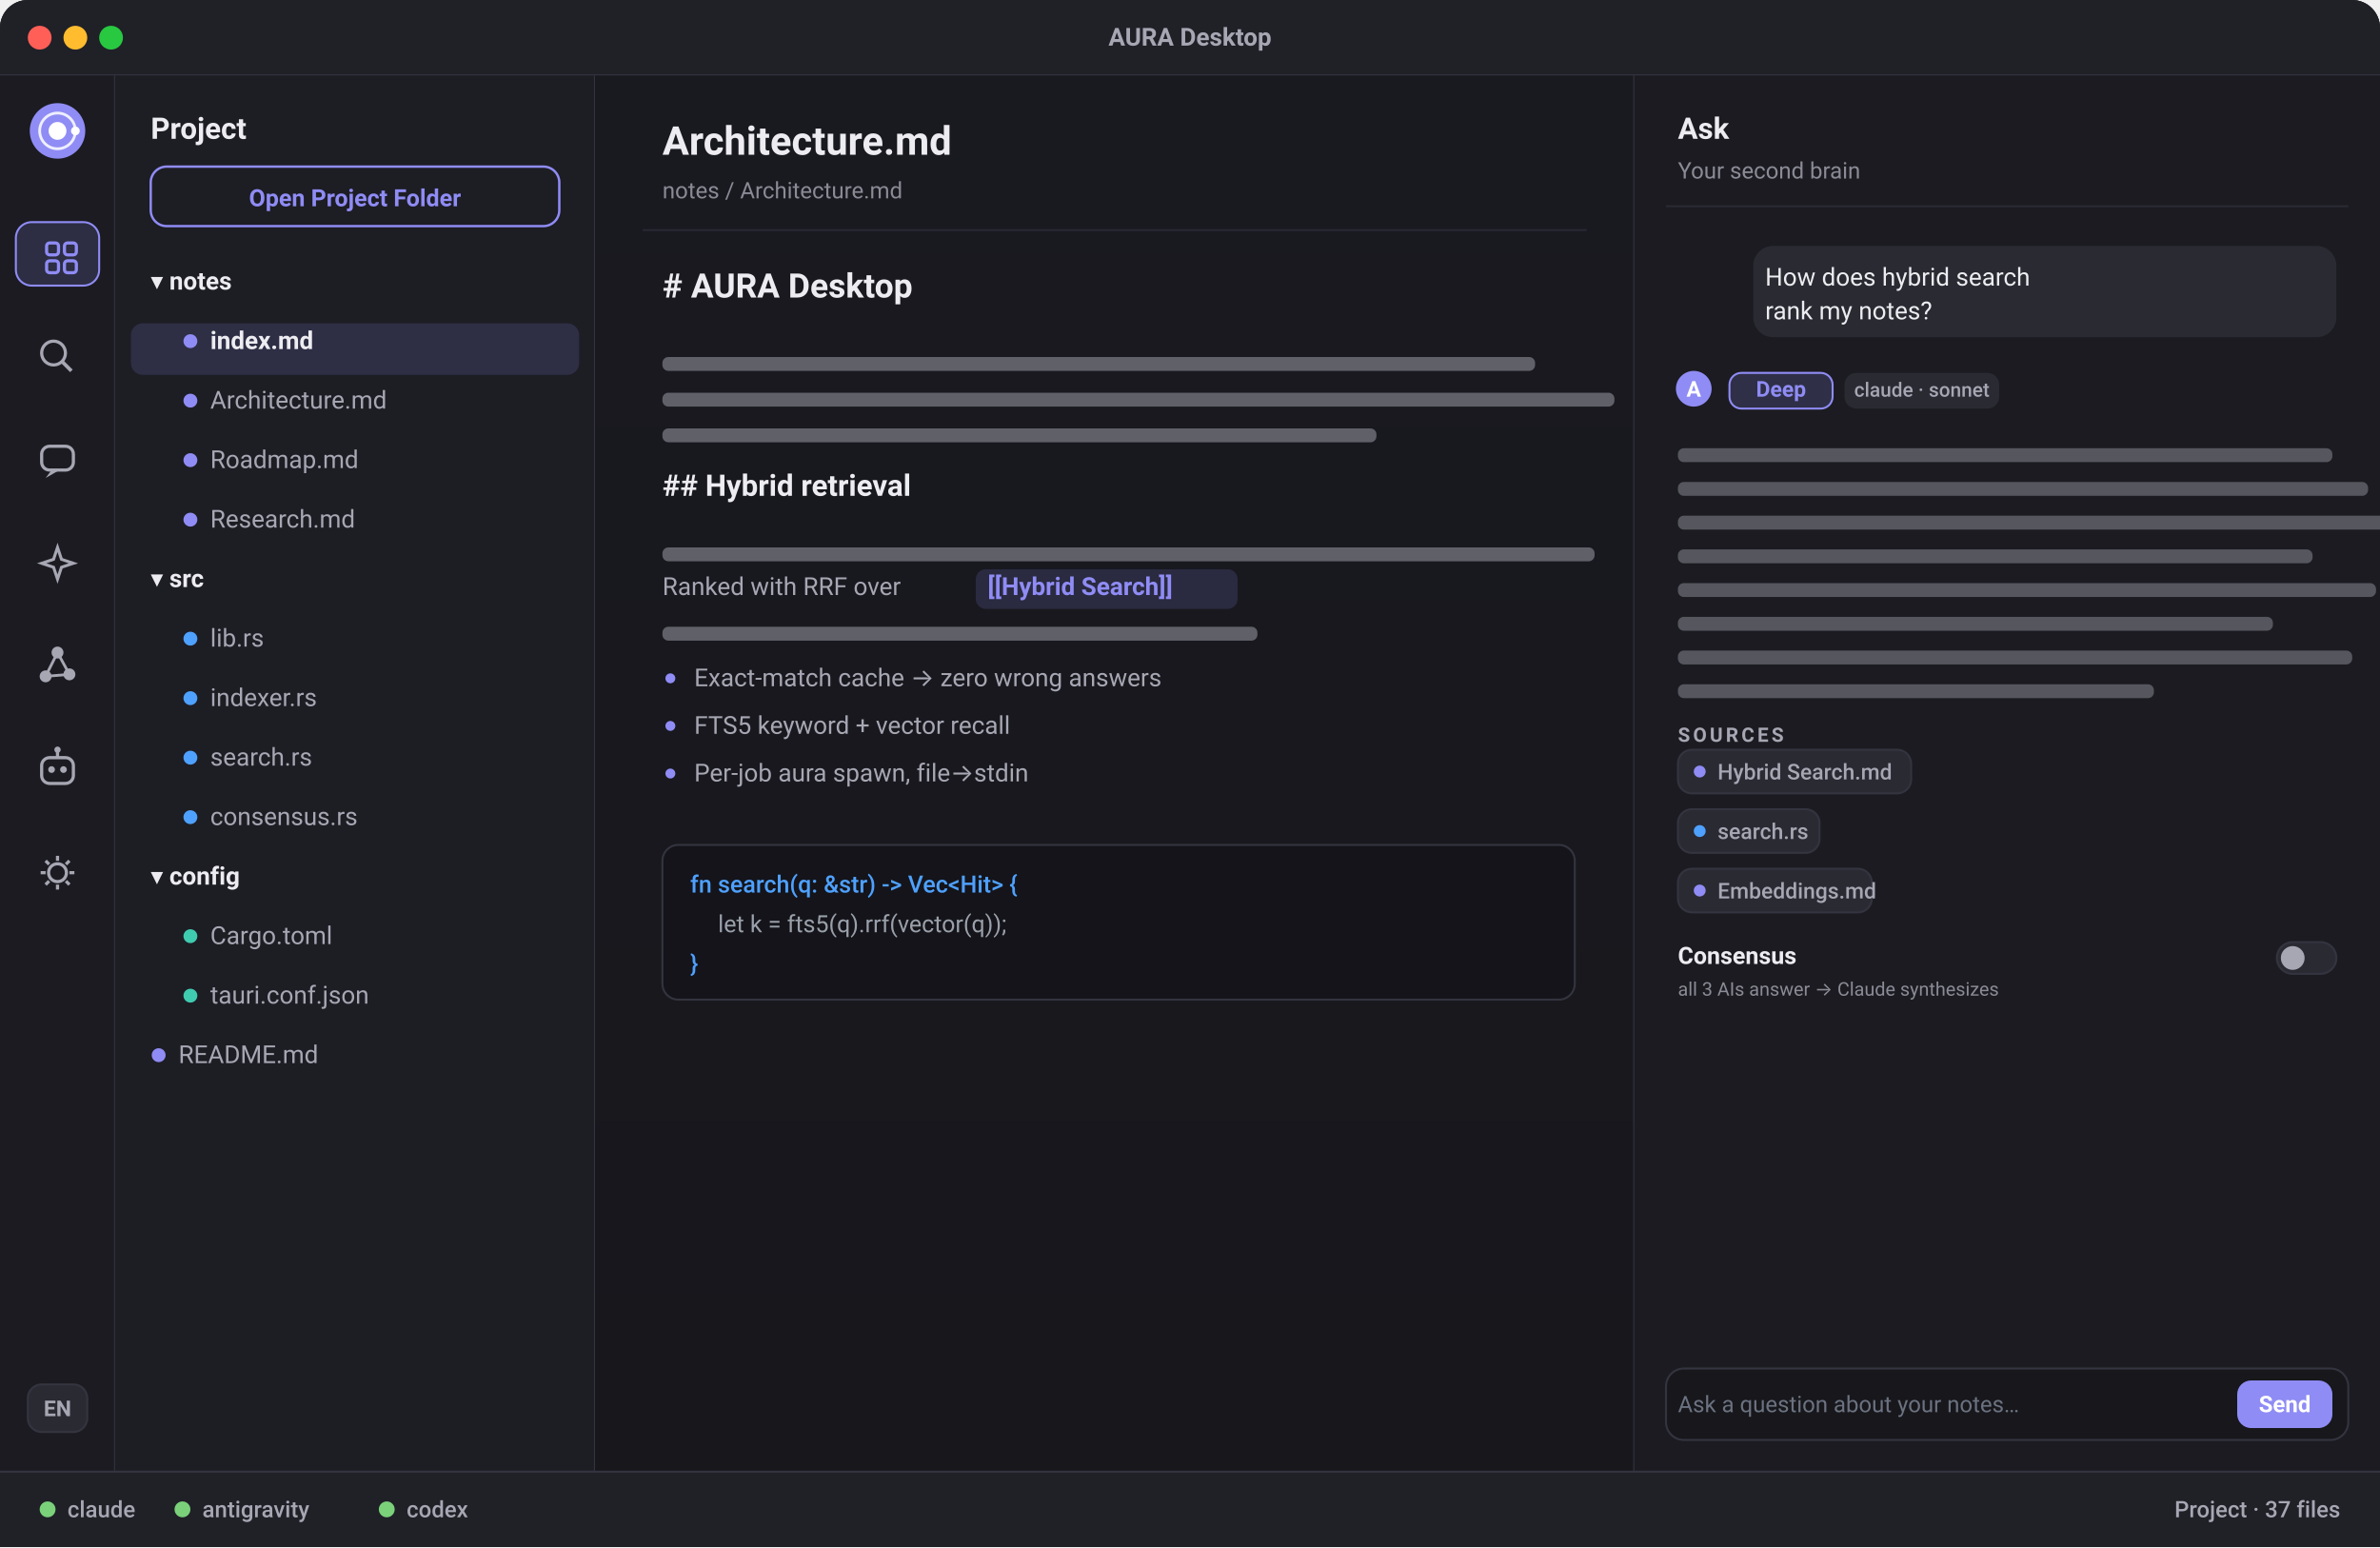
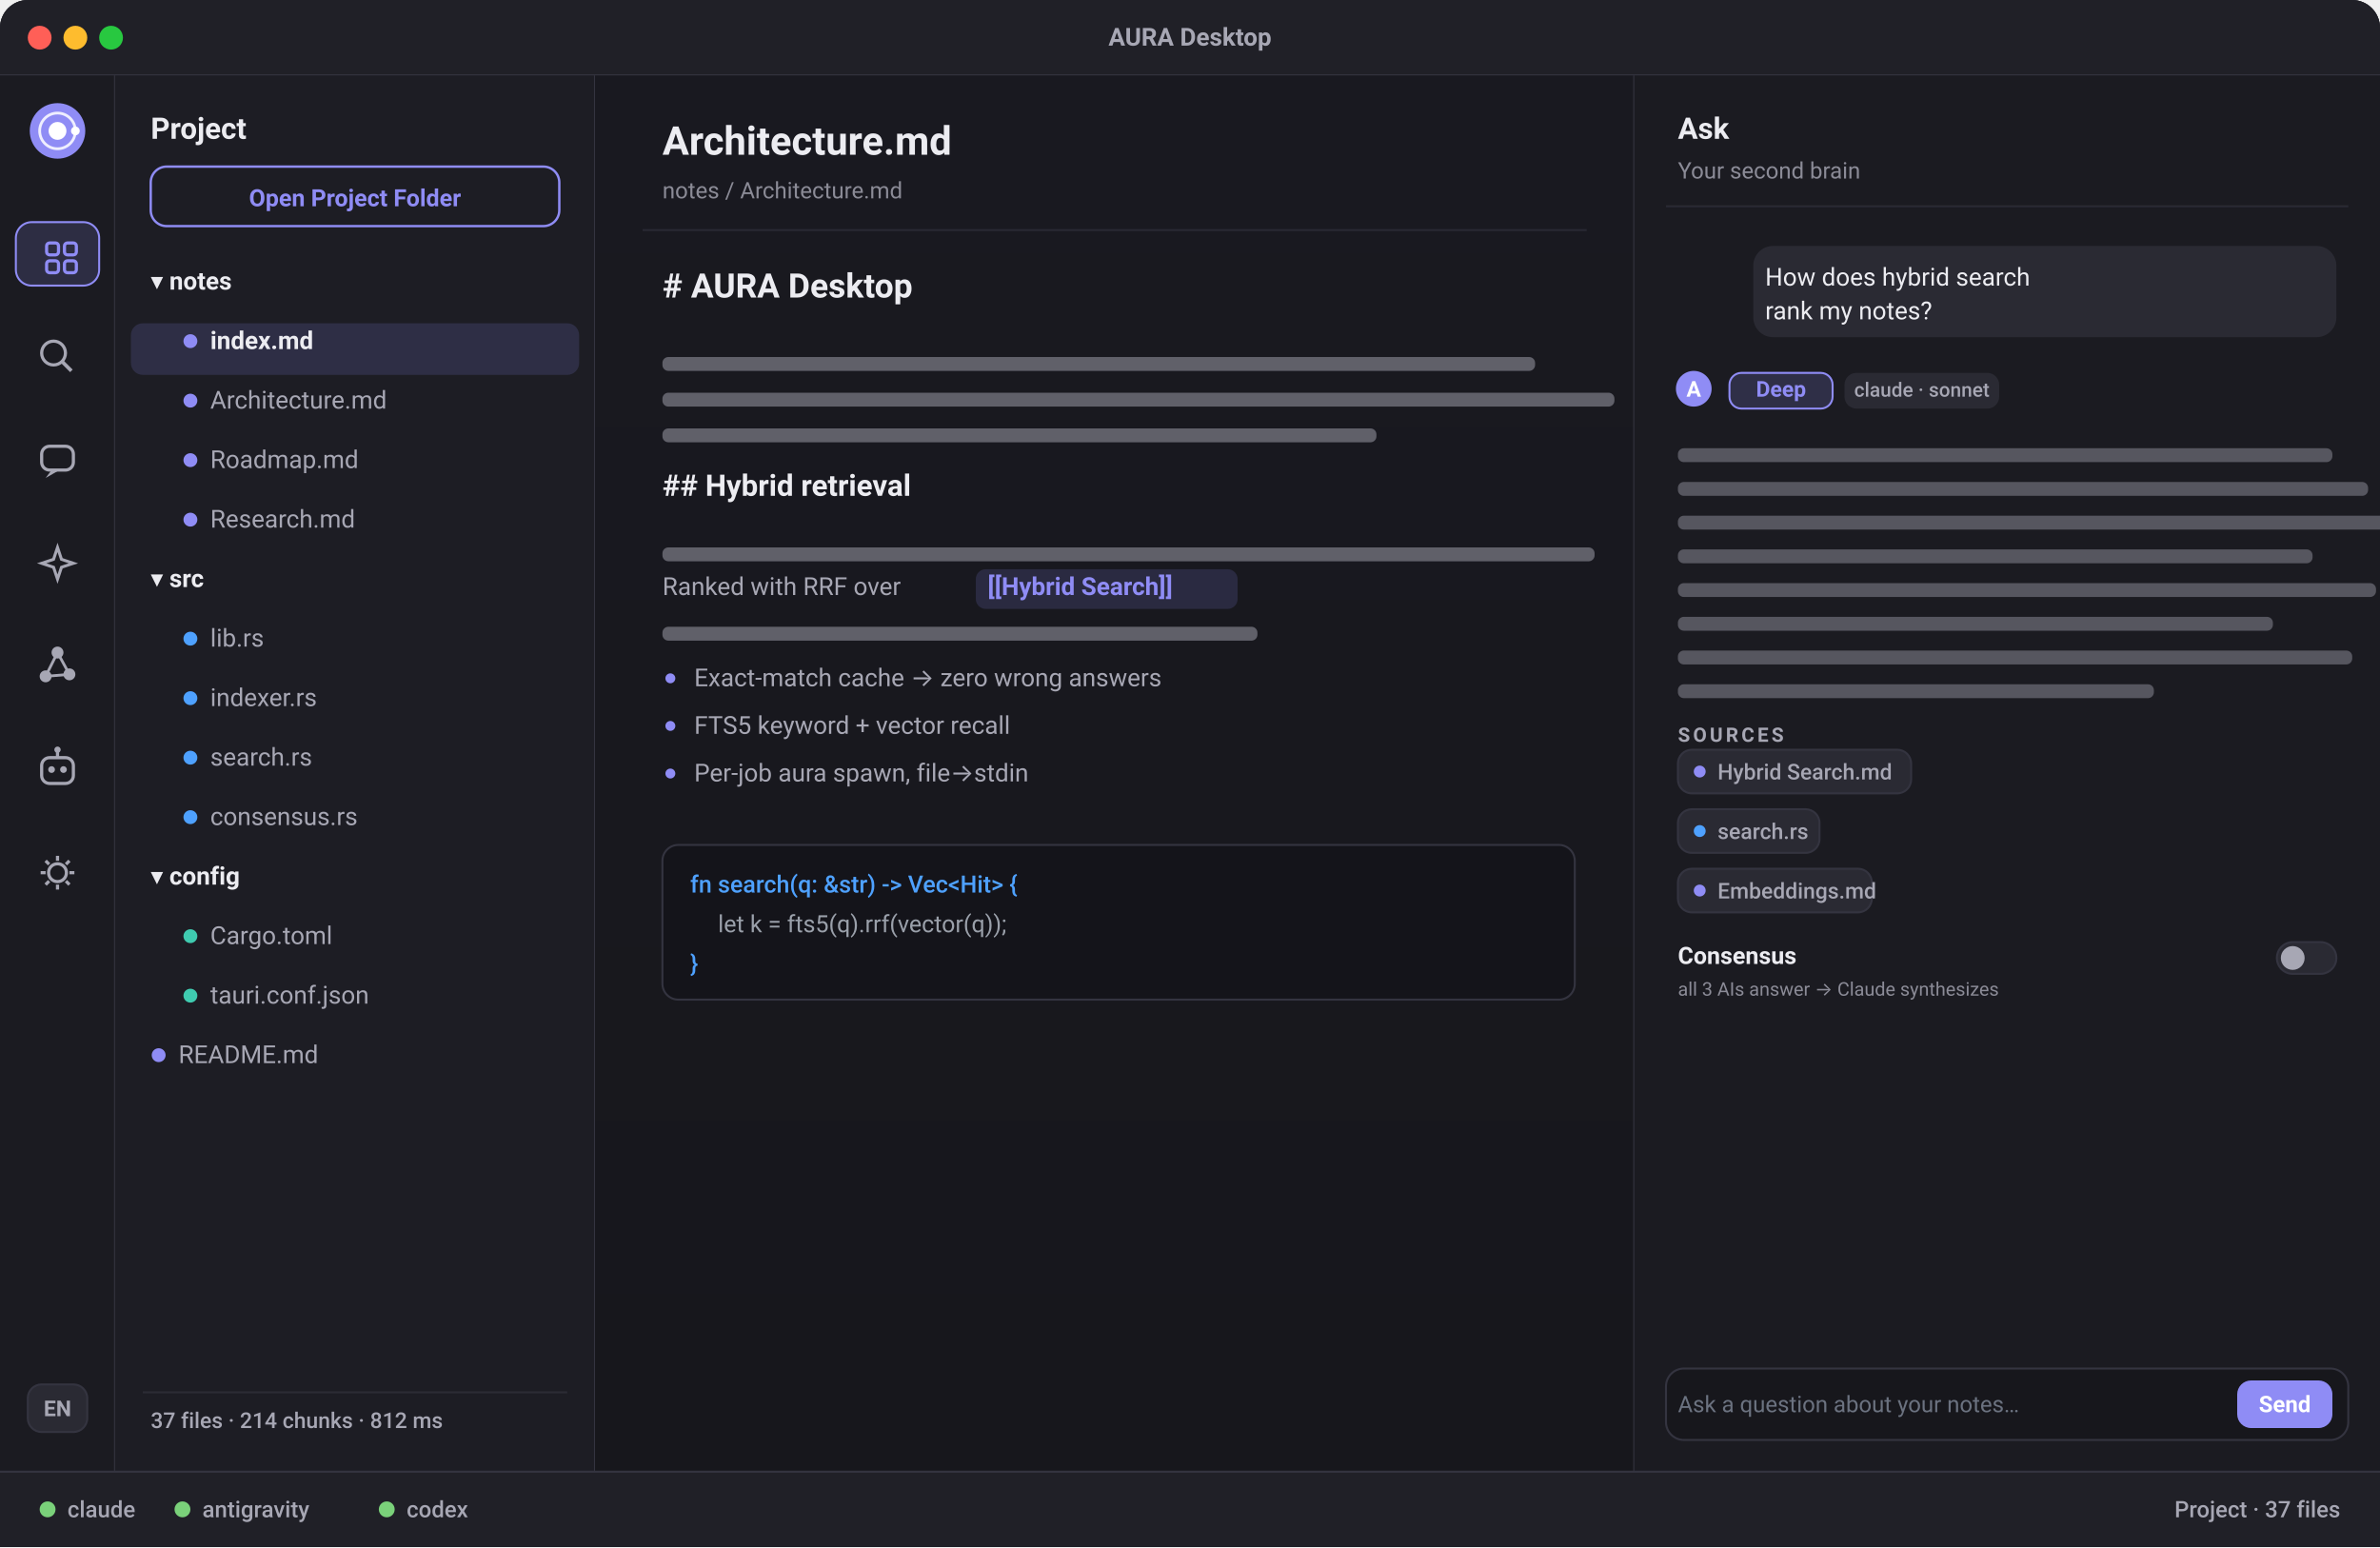
<svg xmlns="http://www.w3.org/2000/svg" width="1200" height="780" viewBox="0 0 1200 780" font-family="-apple-system,BlinkMacSystemFont,'Segoe UI',Roboto,sans-serif">
  <defs>
    <linearGradient id="edBg" x1="0" y1="0" x2="0" y2="1">
      <stop offset="0%" stop-color="#191920" />
      <stop offset="100%" stop-color="#17171c" />
    </linearGradient>
  </defs>
  <rect x="0" y="0" width="1200" height="780" rx="14" fill="#17171c" />
  <rect x="0.5" y="0.5" width="1199" height="779" rx="14" fill="none" stroke="#343440" />
  <rect x="0" y="0" width="1200" height="38" rx="14" fill="#202027" />
  <rect x="0" y="24" width="1200" height="14" rx="0" fill="#202027" />
  <circle cx="20" cy="19" r="6" fill="#ff5f57" />
  <circle cx="38" cy="19" r="6" fill="#febc2e" />
  <circle cx="56" cy="19" r="6" fill="#28c840" />
  <text x="600.0" y="23" fill="#a7a7b4" font-size="12.5" font-weight="600" text-anchor="middle">AURA Desktop</text>
  <line x1="0" y1="38" x2="1200" y2="38" stroke="#343440" stroke-width="1" />
  <rect x="0" y="38" width="58" height="704" rx="0" fill="#1b1b21" />
  <line x1="58" y1="38" x2="58" y2="742" stroke="#343440" stroke-width="1" />
  <circle cx="29.0" cy="66" r="14" fill="#8f8cf5" />
  <circle cx="29.0" cy="66" r="4.5" fill="#ffffff" />
  <circle cx="29.0" cy="66" r="9" fill="none" stroke="#ffffff" stroke-width="1.4" opacity="0.85" />
  <circle cx="38.0" cy="66" r="2.2" fill="#ffffff" />
  <rect x="8" y="112" width="42" height="32" rx="8" fill="rgba(143,140,245,0.16)" stroke="#8f8cf5" stroke-width="1" />
  <rect x="23.5" y="122.5" width="6" height="6" rx="1.5" fill="none" stroke="#8f8cf5" stroke-width="1.6" />
  <rect x="23.5" y="131.5" width="6" height="6" rx="1.5" fill="none" stroke="#8f8cf5" stroke-width="1.6" />
  <rect x="32.5" y="122.5" width="6" height="6" rx="1.5" fill="none" stroke="#8f8cf5" stroke-width="1.6" />
  <rect x="32.5" y="131.5" width="6" height="6" rx="1.5" fill="none" stroke="#8f8cf5" stroke-width="1.6" />
  <circle cx="27.0" cy="178" r="6" fill="none" stroke="#a7a7b4" stroke-width="1.6" />
  <line x1="31.5" y1="182.5" x2="36.0" y2="187" stroke="#a7a7b4" stroke-width="1.8" />
  <rect x="21.0" y="225" width="16" height="12" rx="4" fill="none" stroke="#a7a7b4" stroke-width="1.6" />
  <path d="M 26.0 237 L 23.0 241 L 30.0 237 Z" fill="#a7a7b4" />
  <path d="M 29.0 276 L 31.0 282 L 37.0 284 L 31.0 286 L 29.0 292 L 27.0 286 L 21.0 284 L 27.0 282 Z" fill="none" stroke="#a7a7b4" stroke-width="1.5" />
  <line x1="23.0" y1="341" x2="29.0" y2="329" stroke="#a7a7b4" stroke-width="1.4" />
  <line x1="35.0" y1="340" x2="29.0" y2="329" stroke="#a7a7b4" stroke-width="1.4" />
  <line x1="23.0" y1="341" x2="35.0" y2="340" stroke="#a7a7b4" stroke-width="1.4" />
  <circle cx="23.0" cy="341" r="3" fill="#a7a7b4" />
  <circle cx="35.0" cy="340" r="3" fill="#a7a7b4" />
  <circle cx="29.0" cy="329" r="3" fill="#a7a7b4" />
  <rect x="21.0" y="382" width="16" height="13" rx="4" fill="none" stroke="#a7a7b4" stroke-width="1.6" />
  <circle cx="26.0" cy="388" r="1.7" fill="#a7a7b4" />
  <circle cx="32.0" cy="388" r="1.7" fill="#a7a7b4" />
  <line x1="29.0" y1="382" x2="29.0" y2="379" stroke="#a7a7b4" stroke-width="1.6" />
  <circle cx="29.0" cy="378" r="1.6" fill="#a7a7b4" />
  <circle cx="29.0" cy="440" r="4.5" fill="none" stroke="#a7a7b4" stroke-width="1.6" />
  <line x1="35.0" y1="440.0" x2="37.5" y2="440.0" stroke="#a7a7b4" stroke-width="1.6" />
  <line x1="33.243" y1="444.243" x2="35.01" y2="446.01" stroke="#a7a7b4" stroke-width="1.6" />
  <line x1="29.0" y1="446.0" x2="29.0" y2="448.5" stroke="#a7a7b4" stroke-width="1.6" />
  <line x1="24.757" y1="444.243" x2="22.99" y2="446.01" stroke="#a7a7b4" stroke-width="1.6" />
  <line x1="23.0" y1="440.0" x2="20.5" y2="440.0" stroke="#a7a7b4" stroke-width="1.6" />
  <line x1="24.757" y1="435.757" x2="22.99" y2="433.99" stroke="#a7a7b4" stroke-width="1.6" />
  <line x1="29.0" y1="434.0" x2="29.0" y2="431.5" stroke="#a7a7b4" stroke-width="1.6" />
  <line x1="33.243" y1="435.757" x2="35.01" y2="433.99" stroke="#a7a7b4" stroke-width="1.6" />
  <rect x="14.0" y="698" width="30" height="24" rx="7" fill="#2a2a33" stroke="#343440" stroke-width="1" />
  <text x="29.0" y="714" fill="#a7a7b4" font-size="11" font-weight="700" text-anchor="middle">EN</text>
  <rect x="58" y="38" width="242" height="704" rx="0" fill="#1d1d24" />
  <line x1="300" y1="38" x2="300" y2="742" stroke="#343440" stroke-width="1" />
  <text x="76" y="70" fill="#ececf1" font-size="15" font-weight="700" text-anchor="start">Project</text>
  <rect x="76" y="84" width="206" height="30" rx="8" fill="none" stroke="#8f8cf5" stroke-width="1.2" />
  <text x="179.0" y="104" fill="#8f8cf5" font-size="12" font-weight="600" text-anchor="middle">Open Project Folder</text>
  <text x="76" y="146" fill="#ececf1" font-size="12.5" font-weight="700" text-anchor="start">▾ notes</text>
  <rect x="66" y="163" width="226" height="26" rx="6" fill="rgba(143,140,245,0.16)" />
  <circle cx="96" cy="172" r="3.5" fill="#8f8cf5" />
  <text x="106" y="176" fill="#ececf1" font-size="12.5" font-weight="600" text-anchor="start">index.md</text>
  <circle cx="96" cy="202" r="3.5" fill="#8f8cf5" />
  <text x="106" y="206" fill="#a7a7b4" font-size="12.5" font-weight="400" text-anchor="start">Architecture.md</text>
  <circle cx="96" cy="232" r="3.5" fill="#8f8cf5" />
  <text x="106" y="236" fill="#a7a7b4" font-size="12.5" font-weight="400" text-anchor="start">Roadmap.md</text>
  <circle cx="96" cy="262" r="3.5" fill="#8f8cf5" />
  <text x="106" y="266" fill="#a7a7b4" font-size="12.5" font-weight="400" text-anchor="start">Research.md</text>
  <text x="76" y="296" fill="#ececf1" font-size="12.5" font-weight="700" text-anchor="start">▾ src</text>
  <circle cx="96" cy="322" r="3.5" fill="#4ea1ff" />
  <text x="106" y="326" fill="#a7a7b4" font-size="12.5" font-weight="400" text-anchor="start">lib.rs</text>
  <circle cx="96" cy="352" r="3.5" fill="#4ea1ff" />
  <text x="106" y="356" fill="#a7a7b4" font-size="12.5" font-weight="400" text-anchor="start">indexer.rs</text>
  <circle cx="96" cy="382" r="3.5" fill="#4ea1ff" />
  <text x="106" y="386" fill="#a7a7b4" font-size="12.5" font-weight="400" text-anchor="start">search.rs</text>
  <circle cx="96" cy="412" r="3.5" fill="#4ea1ff" />
  <text x="106" y="416" fill="#a7a7b4" font-size="12.5" font-weight="400" text-anchor="start">consensus.rs</text>
  <text x="76" y="446" fill="#ececf1" font-size="12.5" font-weight="700" text-anchor="start">▾ config</text>
  <circle cx="96" cy="472" r="3.5" fill="#3fcbb0" />
  <text x="106" y="476" fill="#a7a7b4" font-size="12.5" font-weight="400" text-anchor="start">Cargo.toml</text>
  <circle cx="96" cy="502" r="3.5" fill="#3fcbb0" />
  <text x="106" y="506" fill="#a7a7b4" font-size="12.5" font-weight="400" text-anchor="start">tauri.conf.json</text>
  <circle cx="80" cy="532" r="3.5" fill="#8f8cf5" />
  <text x="90" y="536" fill="#a7a7b4" font-size="12.5" font-weight="400" text-anchor="start">README.md</text>
+   <line x1="72" y1="702" x2="286" y2="702" stroke="#343440" stroke-width="1" opacity="0.6" />
+   <text x="76" y="720" fill="#a7a7b4" font-size="11" font-weight="500" text-anchor="start">37 files · 214 chunks · 812 ms</text>
  <rect x="300" y="38" width="524" height="704" rx="0" fill="url(#edBg)" />
  <line x1="824" y1="38" x2="824" y2="742" stroke="#343440" stroke-width="1" />
  <text x="334" y="78" fill="#ececf1" font-size="20" font-weight="700" text-anchor="start">Architecture.md</text>
  <text x="334" y="100" fill="#a7a7b4" font-size="11.5" font-weight="400" text-anchor="start" opacity="0.8">notes / Architecture.md</text>
  <line x1="324" y1="116" x2="800" y2="116" stroke="#343440" stroke-width="1" opacity="0.6" />
  <text x="334" y="150" fill="#ececf1" font-size="17" font-weight="700" text-anchor="start"># AURA Desktop</text>
  <rect x="334" y="180" width="440" height="7" rx="3" fill="#a7a7b4" opacity="0.5" />
  <rect x="334" y="198" width="480" height="7" rx="3" fill="#a7a7b4" opacity="0.5" />
  <rect x="334" y="216" width="360" height="7" rx="3" fill="#a7a7b4" opacity="0.5" />
  <text x="334" y="250" fill="#ececf1" font-size="15" font-weight="700" text-anchor="start">## Hybrid retrieval</text>
  <rect x="334" y="276" width="470" height="7" rx="3" fill="#a7a7b4" opacity="0.5" />
  <text x="334" y="300" fill="#a7a7b4" font-size="12.5" font-weight="400" text-anchor="start">Ranked with RRF over</text>
  <rect x="492" y="287" width="132" height="20" rx="5" fill="rgba(143,140,245,0.16)" />
  <text x="498" y="300" fill="#8f8cf5" font-size="12.5" font-weight="600" text-anchor="start">[[Hybrid Search]]</text>
  <rect x="334" y="316" width="300" height="7" rx="3" fill="#a7a7b4" opacity="0.5" />
  <circle cx="338" cy="342" r="2.5" fill="#8f8cf5" />
  <text x="350" y="346" fill="#a7a7b4" font-size="12.5" font-weight="400" text-anchor="start">Exact-match cache → zero wrong answers</text>
  <circle cx="338" cy="366" r="2.5" fill="#8f8cf5" />
  <text x="350" y="370" fill="#a7a7b4" font-size="12.5" font-weight="400" text-anchor="start">FTS5 keyword + vector recall</text>
  <circle cx="338" cy="390" r="2.5" fill="#8f8cf5" />
  <text x="350" y="394" fill="#a7a7b4" font-size="12.5" font-weight="400" text-anchor="start">Per-job aura spawn, file→stdin</text>
  <rect x="334" y="426" width="460" height="78" rx="8" fill="#14141a" stroke="#343440" stroke-width="1" />
  <text x="348" y="450" fill="#4ea1ff" font-size="12" font-weight="500" text-anchor="start">fn search(q: &amp;str) -&gt; Vec&lt;Hit&gt; {</text>
  <text x="362" y="470" fill="#9aa0aa" font-size="12" font-weight="400" text-anchor="start">let k = fts5(q).rrf(vector(q));</text>
  <text x="348" y="490" fill="#4ea1ff" font-size="12" font-weight="500" text-anchor="start">}</text>
  <rect x="824" y="38" width="376" height="704" rx="0" fill="#1b1b21" />
  <text x="846" y="70" fill="#ececf1" font-size="15" font-weight="700" text-anchor="start">Ask</text>
  <text x="846" y="90" fill="#a7a7b4" font-size="11.5" font-weight="400" text-anchor="start" opacity="0.8">Your second brain</text>
  <line x1="840" y1="104" x2="1184" y2="104" stroke="#343440" stroke-width="1" opacity="0.6" />
  <rect x="884" y="124" width="294" height="46" rx="10" fill="#2a2a33" />
  <text x="890" y="144" fill="#ececf1" font-size="12.5" font-weight="400" text-anchor="start">How does hybrid search</text>
  <text x="890" y="161" fill="#ececf1" font-size="12.5" font-weight="400" text-anchor="start">rank my notes?</text>
  <circle cx="854" cy="196" r="9" fill="#8f8cf5" />
  <text x="854" y="200" fill="#fff" font-size="11" font-weight="700" text-anchor="middle">A</text>
  <rect x="872" y="188" width="52" height="18" rx="6" fill="rgba(143,140,245,0.18)" stroke="#8f8cf5" stroke-width="1" />
  <text x="898" y="200" fill="#8f8cf5" font-size="11" font-weight="700" text-anchor="middle">Deep</text>
  <rect x="930" y="188" width="78" height="18" rx="6" fill="#2a2a33" />
  <text x="969" y="200" fill="#a7a7b4" font-size="10" font-weight="500" text-anchor="middle">claude · sonnet</text>
  <rect x="846" y="226" width="330" height="7" rx="3" fill="#a7a7b4" opacity="0.42" />
  <rect x="846" y="243" width="348" height="7" rx="3" fill="#a7a7b4" opacity="0.42" />
  <rect x="846" y="260" width="360" height="7" rx="3" fill="#a7a7b4" opacity="0.42" />
  <rect x="846" y="277" width="320" height="7" rx="3" fill="#a7a7b4" opacity="0.42" />
  <rect x="846" y="294" width="352" height="7" rx="3" fill="#a7a7b4" opacity="0.42" />
  <rect x="846" y="311" width="300" height="7" rx="3" fill="#a7a7b4" opacity="0.42" />
  <rect x="846" y="328" width="340" height="7" rx="3" fill="#a7a7b4" opacity="0.42" />
  <rect x="846" y="345" width="240" height="7" rx="3" fill="#a7a7b4" opacity="0.42" />
  <text x="846" y="374" fill="#a7a7b4" font-size="10" font-weight="700" text-anchor="start" letter-spacing="1.5">SOURCES</text>
  <rect x="846" y="378" width="117.6" height="22" rx="7" fill="#2a2a33" stroke="#343440" stroke-width="1" />
  <circle cx="857" cy="389" r="3" fill="#8f8cf5" />
  <text x="866" y="393" fill="#a7a7b4" font-size="11" font-weight="500" text-anchor="start">Hybrid Search.md</text>
  <rect x="846" y="408" width="71.4" height="22" rx="7" fill="#2a2a33" stroke="#343440" stroke-width="1" />
  <circle cx="857" cy="419" r="3" fill="#4ea1ff" />
  <text x="866" y="423" fill="#a7a7b4" font-size="11" font-weight="500" text-anchor="start">search.rs</text>
  <rect x="846" y="438" width="97.8" height="22" rx="7" fill="#2a2a33" stroke="#343440" stroke-width="1" />
  <circle cx="857" cy="449" r="3" fill="#8f8cf5" />
  <text x="866" y="453" fill="#a7a7b4" font-size="11" font-weight="500" text-anchor="start">Embeddings.md</text>
  <text x="846" y="486" fill="#ececf1" font-size="12" font-weight="600" text-anchor="start">Consensus</text>
  <rect x="1148" y="475" width="30" height="16" rx="8" fill="#2a2a33" stroke="#343440" stroke-width="1" />
  <circle cx="1156" cy="483" r="6" fill="#a7a7b4" />
  <text x="846" y="502" fill="#a7a7b4" font-size="9.5" font-weight="400" text-anchor="start" opacity="0.8">all 3 AIs answer → Claude synthesizes</text>
  <rect x="840" y="690" width="344" height="36" rx="9" fill="#17171c" stroke="#343440" stroke-width="1" />
  <text x="846" y="712" fill="#6b7280" font-size="11.5" font-weight="400" text-anchor="start">Ask a question about your notes…</text>
  <rect x="1128" y="696" width="48" height="24" rx="7" fill="#8f8cf5" />
  <text x="1152" y="712" fill="#fff" font-size="11.5" font-weight="600" text-anchor="middle">Send</text>
  <rect x="0" y="742" width="1200" height="38" rx="0" fill="#202027" />
  <rect x="0" y="742" width="1200" height="14" rx="0" fill="#202027" />
  <line x1="0" y1="742" x2="1200" y2="742" stroke="#343440" stroke-width="1" />
  <circle cx="24" cy="761.0" r="4" fill="#7ad17a" />
  <text x="34" y="765.0" fill="#a7a7b4" font-size="11.5" font-weight="500" text-anchor="start">claude</text>
  <circle cx="92" cy="761.0" r="4" fill="#7ad17a" />
  <text x="102" y="765.0" fill="#a7a7b4" font-size="11.5" font-weight="500" text-anchor="start">antigravity</text>
  <circle cx="195" cy="761.0" r="4" fill="#7ad17a" />
  <text x="205" y="765.0" fill="#a7a7b4" font-size="11.5" font-weight="500" text-anchor="start">codex</text>
  <text x="1180" y="765.0" fill="#a7a7b4" font-size="11.5" font-weight="500" text-anchor="end">Project · 37 files</text>
</svg>
